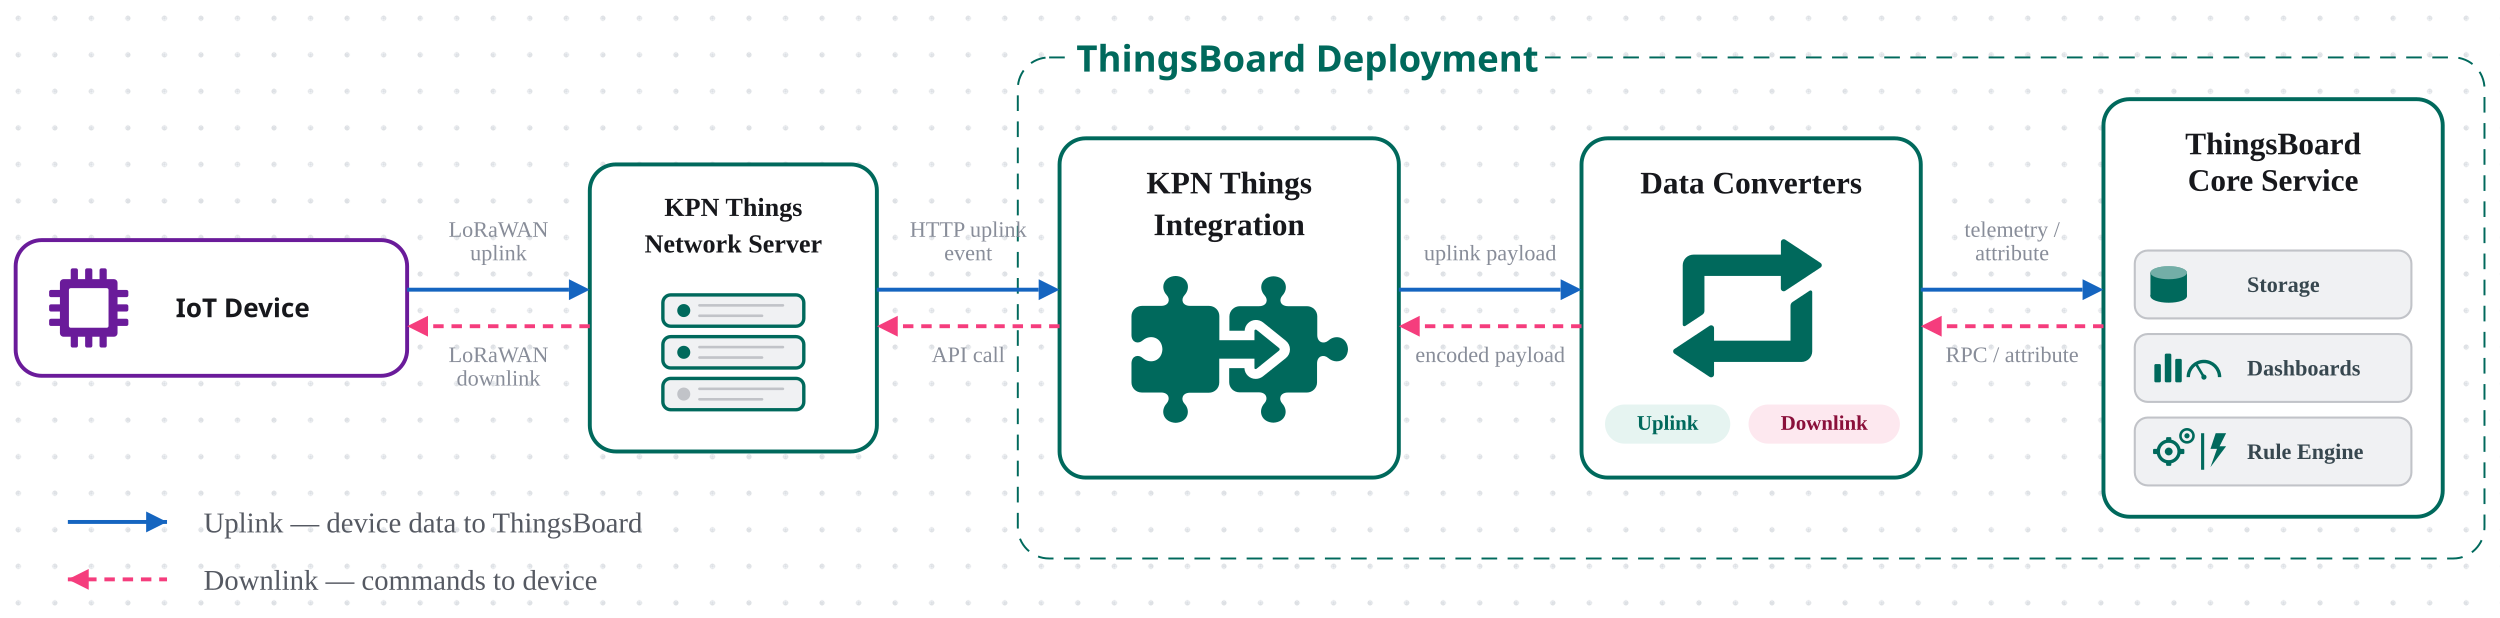
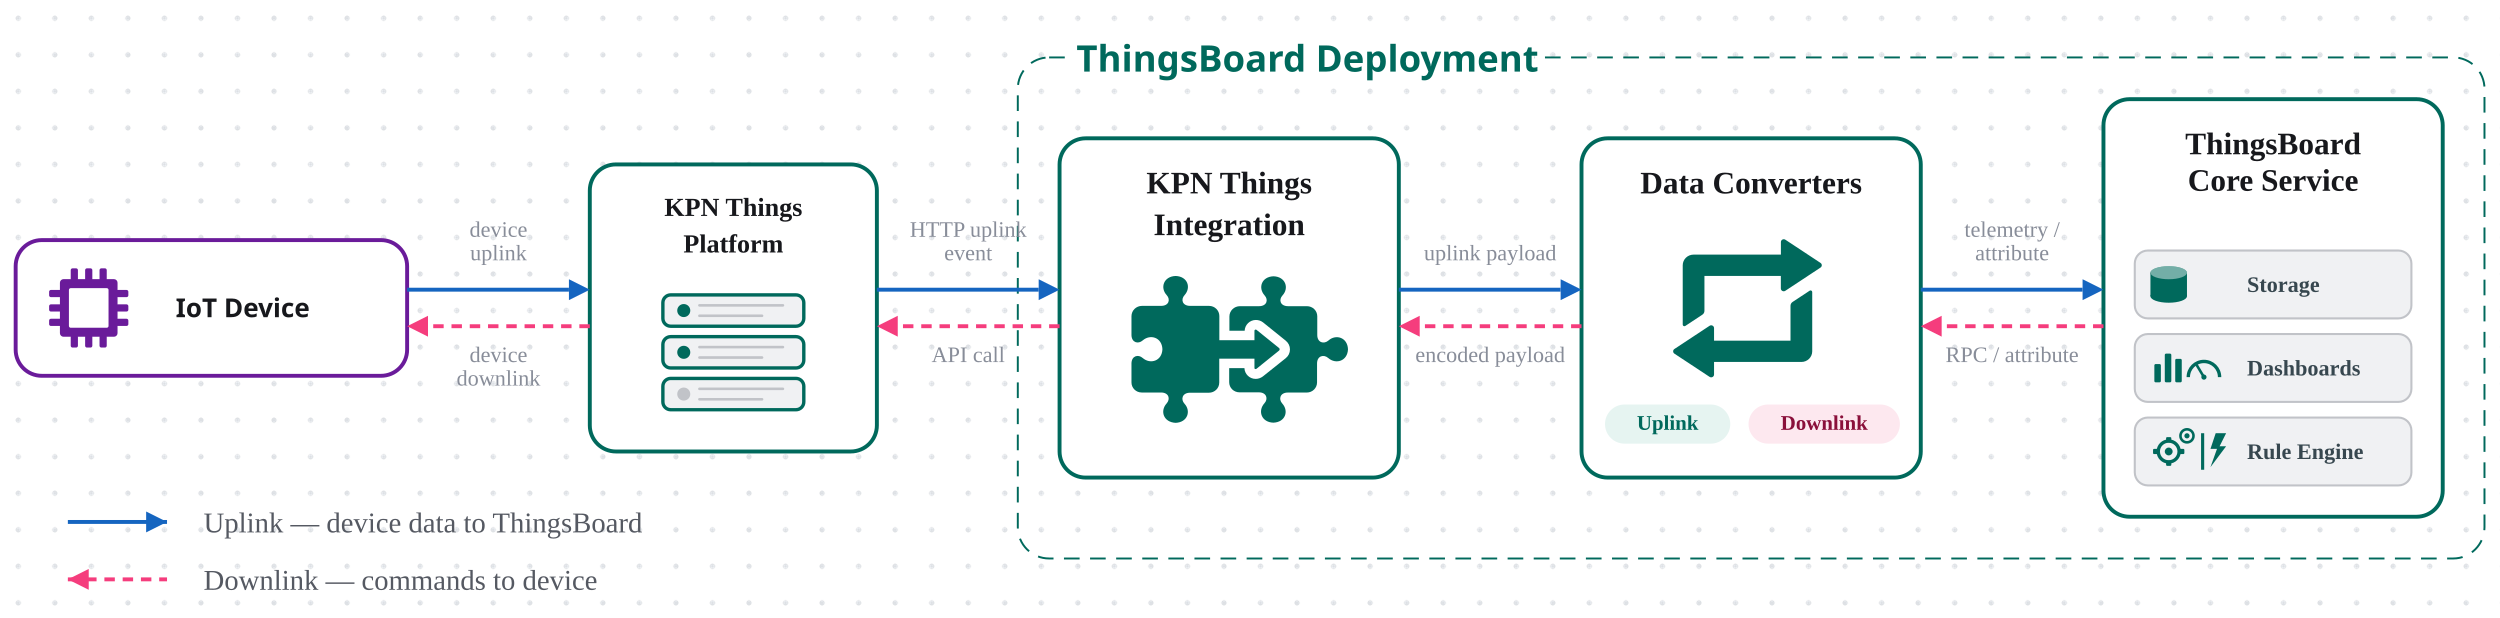
<svg xmlns="http://www.w3.org/2000/svg" viewBox="0 0 1400 346" width="1400">
  <defs>
    <pattern id="dots" x="0" y="0" width="14" height="14" patternUnits="userSpaceOnUse">
      <circle cx="7" cy="7" r="1" fill="#dde0e4" />
    </pattern>
    <clipPath id="clip0">
      <path fill="#fff" d="M0 0h1400v346H0z" />
    </clipPath>
    <marker id="arrow" viewBox="0 0 10 10" refX="8" refY="5" markerWidth="6" markerHeight="6" orient="auto-start-reverse">
      <path d="M2 1L8 5L2 9" fill="none" stroke="context-stroke" stroke-width="1.5" stroke-linecap="round" stroke-linejoin="round" />
    </marker>
  </defs>
  <g clip-path="url(#clip0)" transform="scale(1.461461)">
    <path fill="#fff" d="M0 0h958v237H0z" />
    <rect width="958" height="237" fill="url(#dots)" />
    <g transform="translate(0,33)">
      <rect x="390" y="-11" width="562" height="192" rx="12" fill="none" stroke="#00695c" stroke-width="0.75" stroke-dasharray="6,4" />
      <rect x="410" y="-18" width="178" height="14" fill="#fff" />
      <text x="501" y="-11" text-anchor="middle" font-family="system-ui,sans-serif" font-size="14" fill="#00695c" font-weight="600" dominant-baseline="central">ThingsBoard Deployment</text>
      <rect x="6" y="59" width="150" height="52" rx="10" fill="#fff" stroke="#6a1b9a" stroke-width="1.5" />
      <g transform="translate(13.3,64.3) scale(0.69)" fill="#6a1b9a">
        <rect x="14" y="14" width="32" height="32" rx="2" fill="#6a1b9a" />
        <rect x="19" y="19" width="22" height="22" rx="1" fill="#fff" />
        <rect x="20" y="8" width="4" height="7" rx="1" />
        <rect x="28" y="8" width="4" height="7" rx="1" />
        <rect x="36" y="8" width="4" height="7" rx="1" />
        <rect x="20" y="45" width="4" height="7" rx="1" />
        <rect x="28" y="45" width="4" height="7" rx="1" />
        <rect x="36" y="45" width="4" height="7" rx="1" />
        <rect x="8" y="20" width="7" height="4" rx="1" />
        <rect x="8" y="28" width="7" height="4" rx="1" />
        <rect x="8" y="36" width="7" height="4" rx="1" />
        <rect x="45" y="20" width="7" height="4" rx="1" />
        <rect x="45" y="28" width="7" height="4" rx="1" />
        <rect x="45" y="36" width="7" height="4" rx="1" />
      </g>
      <text x="93" y="85" text-anchor="middle" font-family="system-ui,sans-serif" font-size="10" fill="#17181c" font-weight="600" dominant-baseline="middle">IoT Device</text>
      <rect x="226" y="30" width="110" height="110" rx="10" fill="#fff" stroke="#00695c" stroke-width="1.5" />
      <text x="281" y="43" text-anchor="middle" font-size="10" fill="#17181c" font-weight="600" dominant-baseline="hanging">KPN Things</text>
-       <text x="281" y="57" text-anchor="middle" font-size="10" fill="#17181c" font-weight="600" dominant-baseline="hanging">Network Server</text>
+       <text x="281" y="57" text-anchor="middle" font-size="10" fill="#17181c" font-weight="600" dominant-baseline="hanging">Platform</text>
      <g fill="none" stroke="#00695c" stroke-width="1.3" stroke-linecap="round">
        <rect x="254" y="80" width="54" height="12" rx="3" fill="#f0f1f3" stroke="#00695c" />
        <circle cx="262" cy="86" r="2.5" fill="#00695c" stroke="none" />
        <line x1="268" y1="84" x2="300" y2="84" stroke="#c1c3c8" stroke-width="1" />
        <line x1="268" y1="88" x2="292" y2="88" stroke="#c1c3c8" stroke-width="1" />
        <rect x="254" y="96" width="54" height="12" rx="3" fill="#f0f1f3" stroke="#00695c" />
        <circle cx="262" cy="102" r="2.5" fill="#00695c" stroke="none" />
        <line x1="268" y1="100" x2="300" y2="100" stroke="#c1c3c8" stroke-width="1" />
        <line x1="268" y1="104" x2="292" y2="104" stroke="#c1c3c8" stroke-width="1" />
        <rect x="254" y="112" width="54" height="12" rx="3" fill="#f0f1f3" stroke="#00695c" />
        <circle cx="262" cy="118" r="2.5" fill="#c1c3c8" stroke="none" />
        <line x1="268" y1="116" x2="300" y2="116" stroke="#c1c3c8" stroke-width="1" />
        <line x1="268" y1="120" x2="292" y2="120" stroke="#c1c3c8" stroke-width="1" />
      </g>
      <rect x="406" y="20" width="130" height="130" rx="10" fill="#fff" stroke="#00695c" stroke-width="1.5" />
      <text x="471" y="33" text-anchor="middle" font-size="12" fill="#17181c" font-weight="600" dominant-baseline="hanging">KPN Things</text>
      <text x="471" y="49" text-anchor="middle" font-size="12" fill="#17181c" font-weight="600" dominant-baseline="hanging">Integration</text>
      <g transform="matrix(-0.16987,0,0,-0.166552,516.5201,141.5578)" fill="#00695c">
        <path d="m 465.3,145.05 h -43.5 c -17.7,0 -21.8,-14.7 -12.6,-25.3 15.2,-17.2 7.1,-43 -20.2,-44.5 -27.3,1 -35.4,27.3 -20.2,44 9.1,10.1 5.1,25.3 -12.6,25.3 h -42.5 c -12.6,0 -23.3,10.1 -23.3,23.3 v 55.1 h -1 -78.4 v -21.8 c 0,-2 -2.5,-3 -4.6,-1.5 l -51.1,42 c -1.5,1.5 -1.5,4 0,5.6 l 51.1,42 c 2,1.5 4.6,0 4.6,-2 v -21.8 h 78.2 1 v 55.6 c 0,12.6 10.1,23.3 23.3,23.3 H 356 c 17.7,0 21.8,14.7 12.6,24.8 -15.2,17.2 -7.1,43 20.2,44 27.3,-1 35.4,-27.3 20.2,-44 -9.1,-10.1 -5.1,-24.8 12.6,-24.8 h 43 c 13.2,0 23.8,-10.6 23.8,-23.8 v -43.6 c -0.5,-17.2 -15.2,-21.2 -25.3,-12.1 -17.2,15.2 -43.5,7.1 -44.5,-20.2 1,-27.3 27.3,-35.4 44.5,-20.2 10.1,9.1 24.8,5.1 25.3,-12.1 v -44 c 0.1,-12.7 -10,-23.3 -23.1,-23.3 z" />
        <path d="m 244.7,145.45 h -43.5 c -17.7,0 -21.8,-15.2 -12.6,-25.3 15.2,-17.2 7.1,-43.5 -20.2,-44.5 -27.3,1 -35.4,26.8 -20.2,44 9.1,10.1 5.1,25.3 -12.6,25.3 H 93.1 c -13.2,0 -23.3,10.6 -23.3,23.3 v 43.5 c 0,17.7 -15.2,21.8 -25.3,12.6 -17.2,-15.2 -43.5,-7.1 -44.5,20.2 1,27.3 27.3,35.4 44,20.2 10.1,-9.1 25.3,-5.1 25.3,12.6 v 43 c 0,13.2 10.6,23.3 23.3,23.3 h 42.5 c 17.7,0 21.8,14.7 12.6,24.8 -15.2,16.7 -7.1,43 20.2,44 27.3,-1 35.4,-26.8 20.2,-44 -9.1,-10.1 -5.1,-24.8 12.6,-24.8 h 43 c 13.2,0 23.8,-10.6 23.8,-23.8 v -32.7 h -34.4 c -0.5,13.7 -11.7,24.8 -25.3,24.8 -6.1,0 -11.6,-2 -16.2,-5.6 l -51.1,-42 c -6.1,-5.1 -9.6,-12.1 -9.6,-20.2 0,-8.1 3.5,-15.2 9.6,-20.2 l 51.6,-42 c 4.6,-3.5 10.1,-5.6 16.2,-5.6 13.7,0 24.8,11.1 25.3,24.8 H 268 v -32.4 c 0,-13.2 -10.6,-23.3 -23.3,-23.3 z" />
      </g>
      <rect x="606" y="20" width="130" height="130" rx="10" fill="#fff" stroke="#00695c" stroke-width="1.5" />
      <text x="671" y="33" text-anchor="middle" font-size="12" fill="#17181c" font-weight="600" dominant-baseline="hanging">Data Converters</text>
      <g transform="matrix(0.217828,0,0,0.213574,616.2844,53.1842)" fill="#00695c">
        <path d="m 373.23,68.177 -61.8,-41.6 c -3.4,-2.3 -7.9,0.1 -7.9,4.2 v 22.5 h -153.6 c -10.6,0 -19.1,8.6 -19.1,19.1 v 106.5 c 0,2.3 2.6,3.7 4.5,2.4 l 30,-20.2 c 2.3,-1.5 3.7,-4.1 3.7,-6.9 v -62.7 h 134.4 v 22.5 c 0,4.1 4.5,6.5 7.9,4.2 l 61.8,-41.6 c 3.1,-2 3.1,-6.4 0.1,-8.4 z" />
        <path d="m 354.13,117.98 -30,20.2 c -2.3,1.5 -3.7,4.1 -3.7,6.9 v 62.6 h -134.5 v -22.5 c 0,-4.1 -4.5,-6.5 -7.9,-4.2 l -61.8,41.6 c -3,2 -3,6.4 0,8.4 l 61.8,41.6 c 3.4,2.3 7.9,-0.1 7.9,-4.2 v -22.5 h 153.5 c 10.6,0.1 19.2,-8.5 19.2,-19.1 v -106.4 c 0,-2.3 -2.6,-3.7 -4.5,-2.4 z" />
      </g>
      <rect x="615" y="122" width="48" height="15" rx="7.5" fill="#e6f4f1" />
      <text x="639" y="129" text-anchor="middle" font-size="8" fill="#00695c" font-weight="700" dominant-baseline="central">Uplink</text>
      <rect x="670" y="122" width="58" height="15" rx="7.5" fill="#fde8ef" />
      <text x="699" y="129" text-anchor="middle" font-size="8" fill="#8a0f3a" font-weight="700" dominant-baseline="central">Downlink</text>
      <rect x="806" y="5" width="130" height="160" rx="10" fill="#fff" stroke="#00695c" stroke-width="1.5" />
      <text x="871" y="18" text-anchor="middle" font-size="12" fill="#17181c" font-weight="600" dominant-baseline="hanging">ThingsBoard</text>
      <text x="871" y="32" text-anchor="middle" font-size="12" fill="#17181c" font-weight="600" dominant-baseline="hanging">Core Service</text>
      <g transform="translate(117,5)">
        <rect x="701" y="58" width="106" height="26" rx="5" fill="#f0f1f3" stroke="#c1c3c8" stroke-width=".8" />
        <g fill="#00695c" transform="translate(45,1.5)">
          <ellipse cx="669" cy="65" rx="7" ry="2.5" fill="#00695c" />
          <rect x="662" y="65" width="14" height="9" fill="#00695c" />
          <ellipse cx="669" cy="74" rx="7" ry="2.5" fill="#00695c" />
          <ellipse cx="669" cy="65" rx="7" ry="2.5" fill="#e6f4f1" opacity=".5" />
        </g>
        <text x="744" y="71" text-anchor="start" font-size="8.5" fill="#37474f" font-weight="600" dominant-baseline="central">Storage</text>
        <rect x="701" y="90" width="106" height="26" rx="5" fill="#f0f1f3" stroke="#c1c3c8" stroke-width=".8" />
        <g fill="#00695c" transform="translate(47.5,2.5)">
          <rect x="661" y="99" width="2.5" height="7" rx=".5" />
          <rect x="665" y="95" width="2.5" height="11" rx=".5" />
          <rect x="669" y="97" width="2.5" height="9" rx=".5" />
          <path d="M674,104 a6,6 0 0,1 12,0" fill="none" stroke="#00695c" stroke-width="1.3" />
          <line x1="680" y1="104" x2="677" y2="99" stroke="#00695c" stroke-width="1" stroke-linecap="round" />
          <circle cx="680" cy="104" r="1" fill="#00695c" />
        </g>
        <text x="744" y="103" text-anchor="start" font-size="8.5" fill="#37474f" font-weight="600" dominant-baseline="central">Dashboards</text>
        <rect x="701" y="122" width="106" height="26" rx="5" fill="#f0f1f3" stroke="#c1c3c8" stroke-width=".8" />
        <g fill="#00695c" transform="translate(49,0)">
          <circle cx="665" cy="135" r="4" fill="none" stroke="#00695c" stroke-width="1.3" />
          <circle cx="665" cy="135" r="1.5" fill="#00695c" />
          <rect x="664" y="129.5" width="2" height="2" rx=".4" />
          <rect x="664" y="138.5" width="2" height="2" rx=".4" />
          <rect x="659" y="134" width="2" height="2" rx=".4" />
          <rect x="669" y="134" width="2" height="2" rx=".4" />
          <circle cx="672" cy="129" r="2.5" fill="none" stroke="#00695c" stroke-width="1" />
          <circle cx="672" cy="129" r="1" fill="#00695c" />
          <line x1="678" y1="128" x2="678" y2="142" stroke="#00695c" stroke-width="1.2" />
          <polygon points="683,128 681,134 683.5,134 681,141 687,133 684.5,133 687,128" fill="#00695c" />
        </g>
        <text x="744" y="135" text-anchor="start" font-size="8.5" fill="#37474f" font-weight="600" dominant-baseline="central">Rule Engine</text>
      </g>
      <line x1="156" y1="78" x2="218" y2="78" stroke="#1565c0" stroke-width="1.5" />
      <polygon points="218,74 226,78 218,82" fill="#1565c0" />
      <line x1="336" y1="78" x2="398" y2="78" stroke="#1565c0" stroke-width="1.5" />
      <polygon points="398,74 406,78 398,82" fill="#1565c0" />
      <line x1="536" y1="78" x2="598" y2="78" stroke="#1565c0" stroke-width="1.5" />
      <polygon points="598,74 606,78 598,82" fill="#1565c0" />
      <line x1="736" y1="78" x2="798" y2="78" stroke="#1565c0" stroke-width="1.5" />
      <polygon points="798,74 806,78 798,82" fill="#1565c0" />
      <line x1="226" y1="92" x2="164" y2="92" stroke="#f53d7d" stroke-width="1.5" stroke-dasharray="4,3" />
      <polygon points="164,88 156,92 164,96" fill="#f53d7d" />
      <line x1="406" y1="92" x2="344" y2="92" stroke="#f53d7d" stroke-width="1.5" stroke-dasharray="4,3" />
      <polygon points="344,88 336,92 344,96" fill="#f53d7d" />
      <line x1="606" y1="92" x2="544" y2="92" stroke="#f53d7d" stroke-width="1.5" stroke-dasharray="4,3" />
      <polygon points="544,88 536,92 544,96" fill="#f53d7d" />
      <line x1="806" y1="92" x2="744" y2="92" stroke="#f53d7d" stroke-width="1.5" stroke-dasharray="4,3" />
      <polygon points="744,88 736,92 744,96" fill="#f53d7d" />
-       <text x="191" y="52" text-anchor="middle" font-size="8.5" fill="#888d99" dominant-baseline="hanging">LoRaWAN</text>
+       <text x="191" y="52" text-anchor="middle" font-size="8.5" fill="#888d99" dominant-baseline="hanging">device</text>
      <text x="191" y="61" text-anchor="middle" font-size="8.5" fill="#888d99" dominant-baseline="hanging">uplink</text>
      <text x="371" y="52" text-anchor="middle" font-size="8.5" fill="#888d99" dominant-baseline="hanging">HTTP uplink</text>
      <text x="371" y="61" text-anchor="middle" font-size="8.5" fill="#888d99" dominant-baseline="hanging">event</text>
      <text x="571" y="61" text-anchor="middle" font-size="8.5" fill="#888d99" dominant-baseline="hanging">uplink payload</text>
      <text x="771" y="52" text-anchor="middle" font-size="8.5" fill="#888d99" dominant-baseline="hanging">telemetry /</text>
      <text x="771" y="61" text-anchor="middle" font-size="8.5" fill="#888d99" dominant-baseline="hanging">attribute</text>
-       <text x="191" y="100" text-anchor="middle" font-size="8.5" fill="#888d99" dominant-baseline="hanging">LoRaWAN</text>
+       <text x="191" y="100" text-anchor="middle" font-size="8.5" fill="#888d99" dominant-baseline="hanging">device</text>
      <text x="191" y="109" text-anchor="middle" font-size="8.5" fill="#888d99" dominant-baseline="hanging">downlink</text>
      <text x="371" y="100" text-anchor="middle" font-size="8.5" fill="#888d99" dominant-baseline="hanging">API call</text>
      <text x="571" y="100" text-anchor="middle" font-size="8.5" fill="#888d99" dominant-baseline="hanging">encoded payload</text>
      <text x="771" y="100" text-anchor="middle" font-size="8.5" fill="#888d99" dominant-baseline="hanging">RPC / attribute</text>
    </g>
    <line x1="26" y1="200" x2="64" y2="200" stroke="#1565c0" stroke-width="1.5" />
    <polygon points="56,196 64,200 56,204" fill="#1565c0" />
    <text x="78" y="204" font-size="11" fill="#555962">Uplink — device data to ThingsBoard</text>
    <line x1="26" y1="222" x2="64" y2="222" stroke="#f53d7d" stroke-width="1.5" stroke-dasharray="4,3" />
    <polygon points="34,218 26,222 34,226" fill="#f53d7d" />
    <text x="78" y="226" font-size="11" fill="#555962">Downlink — commands to device</text>
  </g>
</svg>
